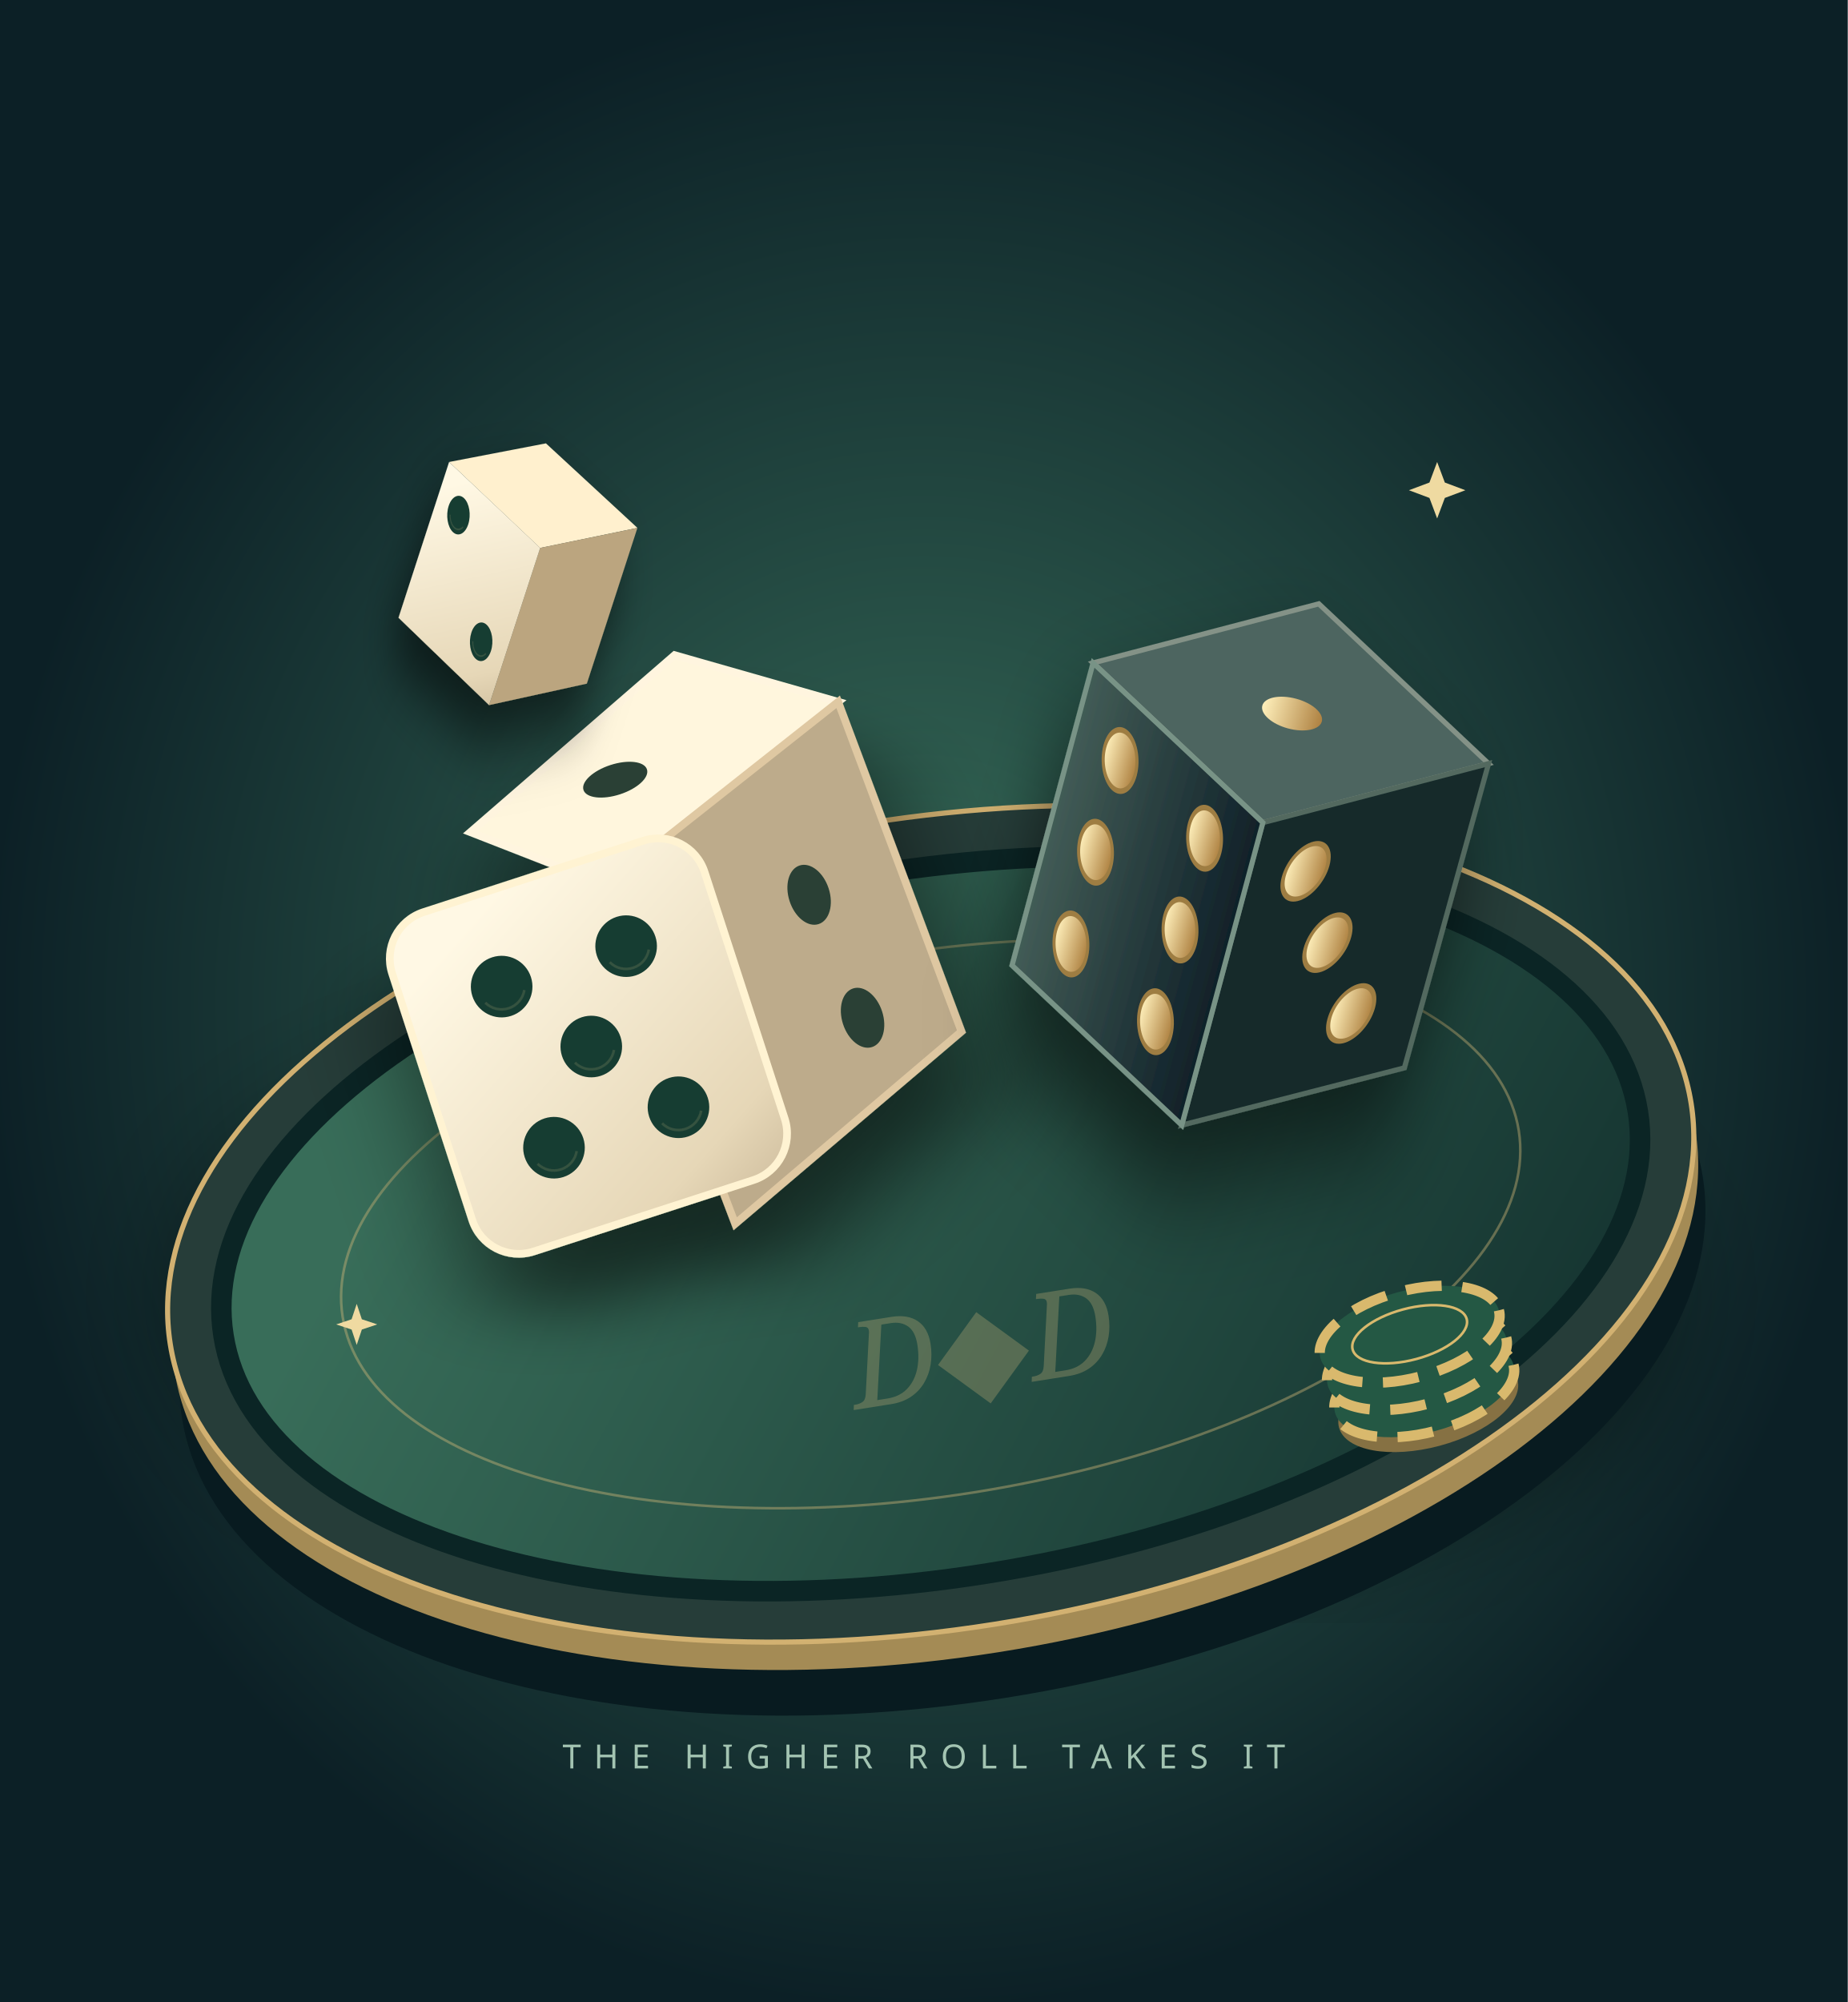
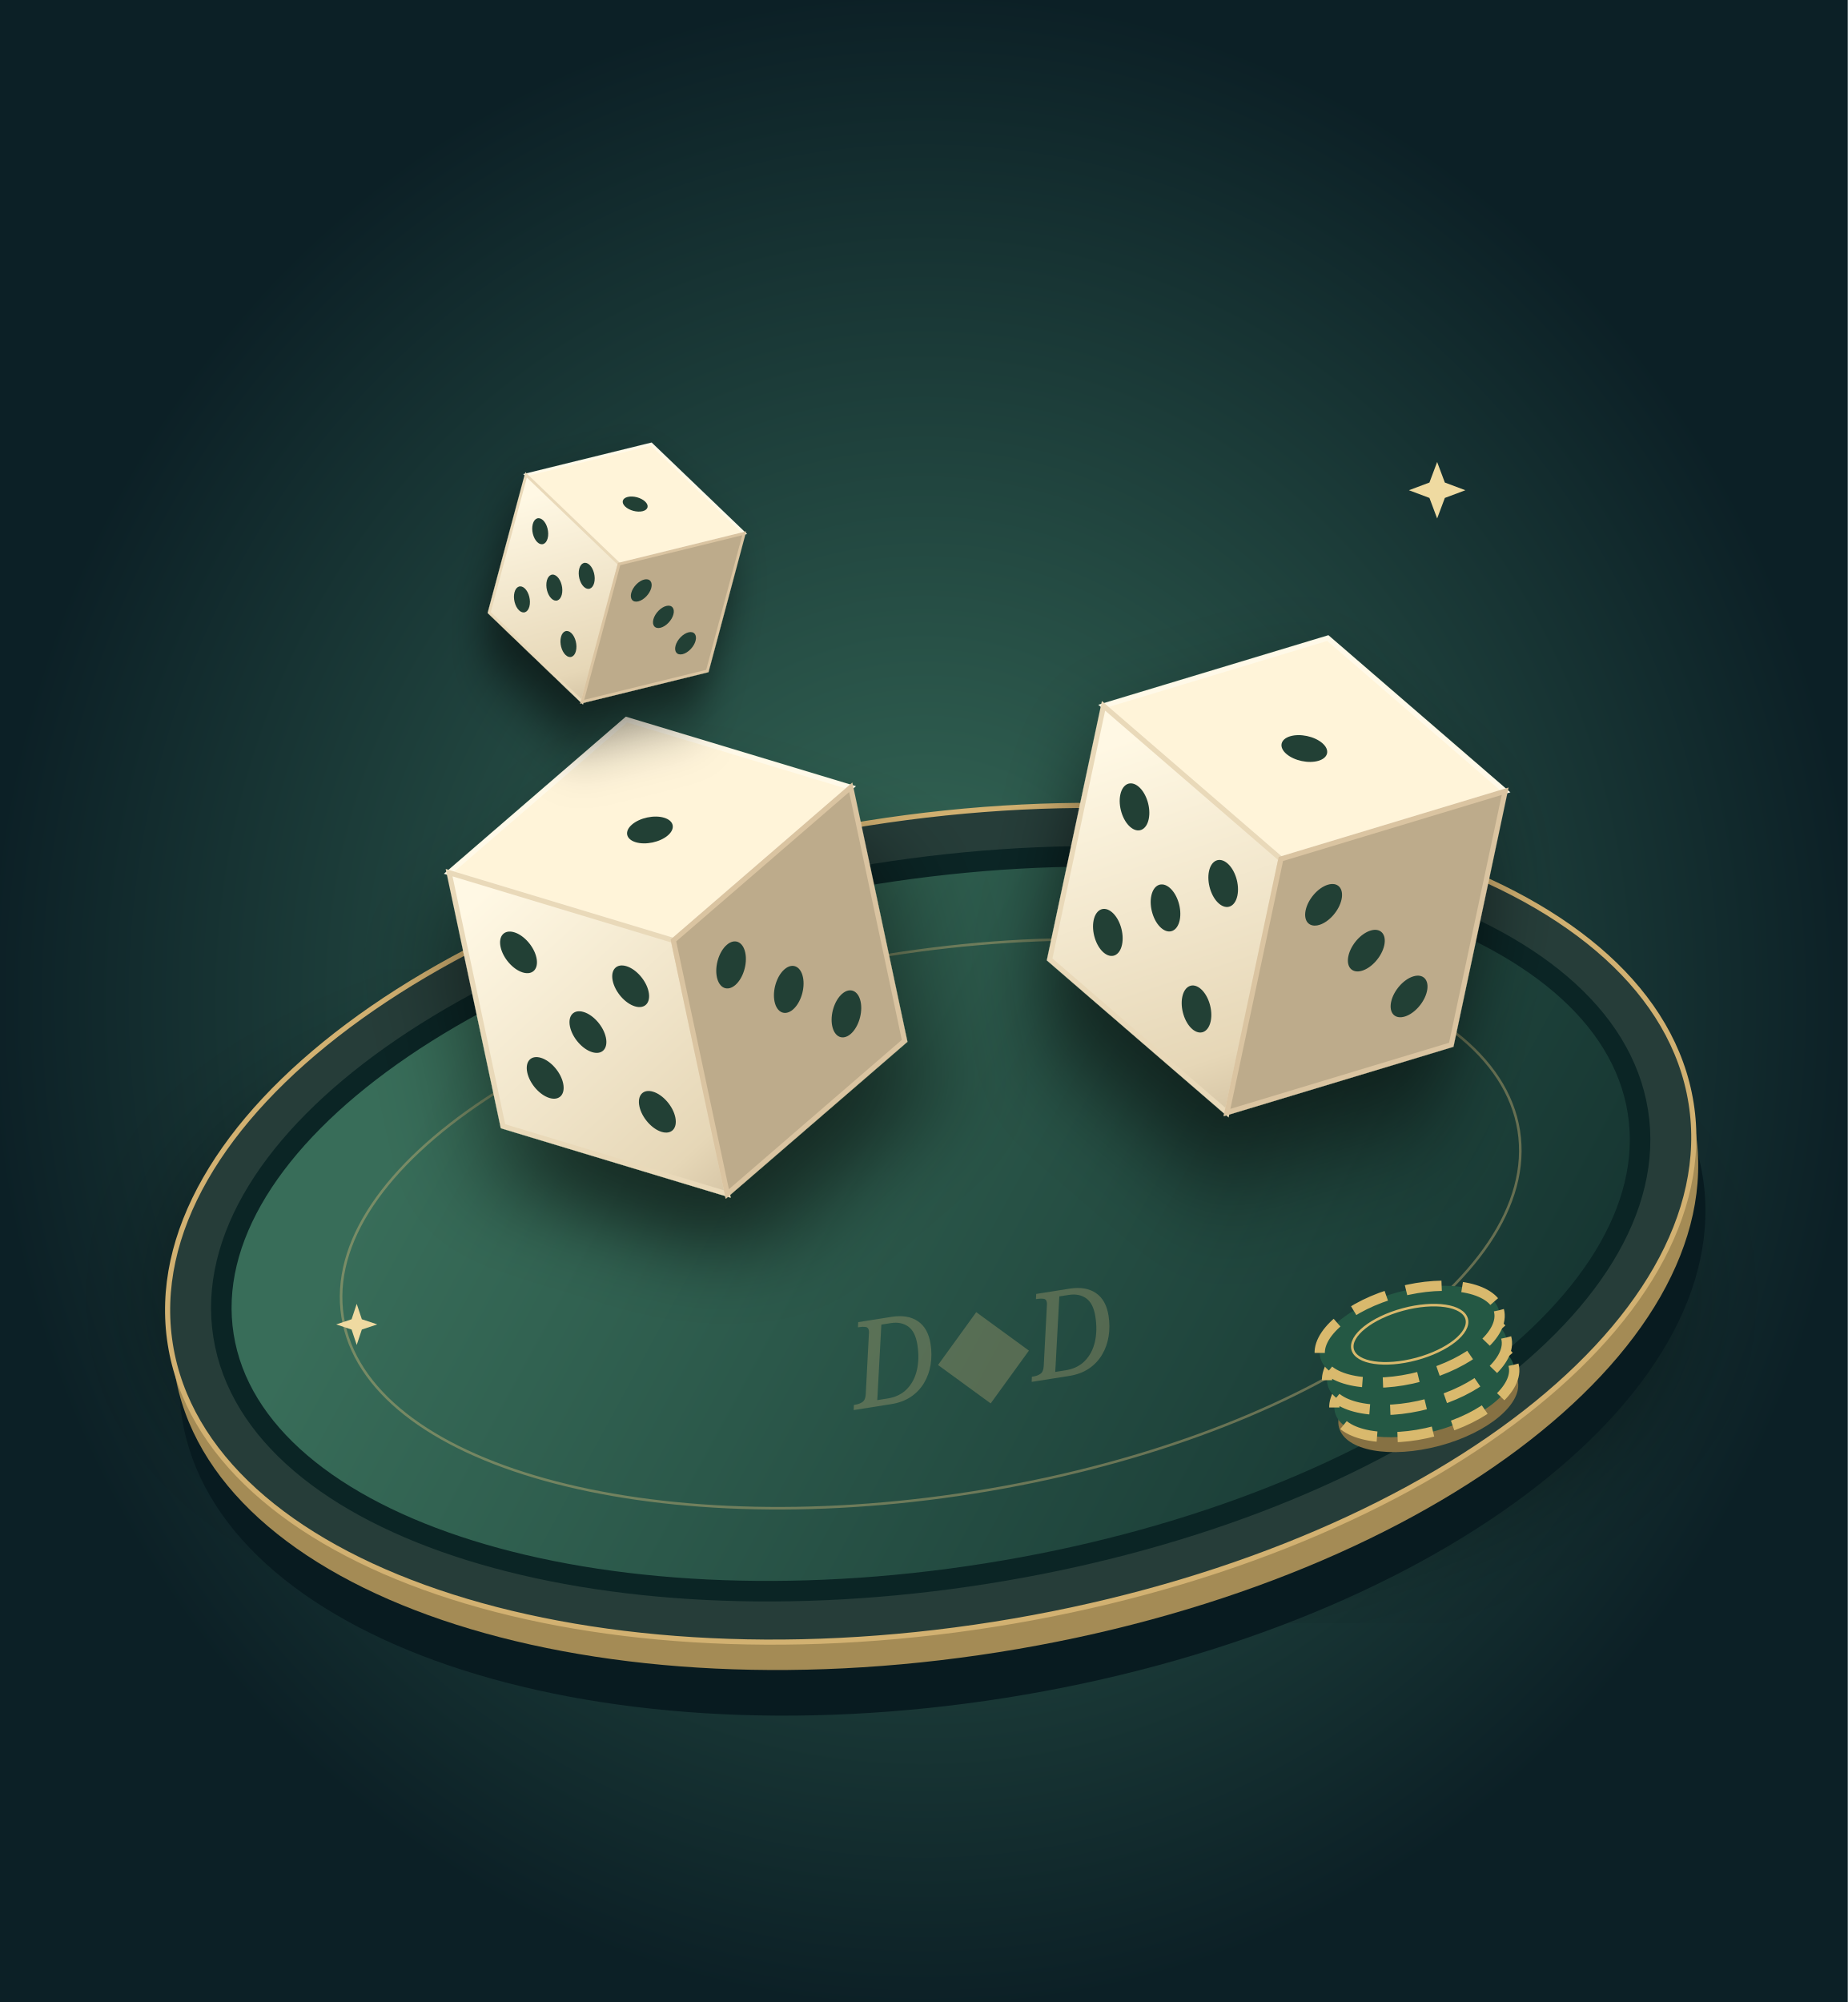
<svg xmlns="http://www.w3.org/2000/svg" width="720" height="780" viewBox="0 0 720 780" fill="none">
  <defs>
    <radialGradient id="bg">
      <stop stop-color="#376c59" />
      <stop offset="1" stop-color="#0c2026" />
    </radialGradient>
    <linearGradient id="felt" x1="210" y1="350" x2="600" y2="650" gradientUnits="userSpaceOnUse">
      <stop stop-color="#386d59" />
      <stop offset="1" stop-color="#122f2d" />
    </linearGradient>
    <linearGradient id="ivory" x1="30" y1="0" x2="130" y2="170" gradientUnits="userSpaceOnUse">
      <stop stop-color="#fff8e4" />
      <stop offset=".65" stop-color="#e6d7b7" />
      <stop offset="1" stop-color="#b6a283" />
    </linearGradient>
    <linearGradient id="dark">
      <stop stop-color="#425c56" />
      <stop offset="1" stop-color="#102129" />
    </linearGradient>
    <linearGradient id="gold">
      <stop stop-color="#fff0bb" />
      <stop offset="1" stop-color="#ae8141" />
    </linearGradient>
    <filter id="shadow" x="-60%" y="-60%" width="220%" height="240%">
      <feDropShadow dx="0" dy="26" stdDeviation="18" flood-opacity=".55" />
    </filter>
    <filter id="blur">
      <feGaussianBlur stdDeviation="26" />
    </filter>
    <g id="pip">
      <circle r="12" fill="#193d33" />
      <path d="M-8 4A9 9 0 0 0 8 4" stroke="#51694d" stroke-opacity=".5" />
    </g>
    <g id="gpip">
      <circle r="11" fill="url(#gold)" stroke="#9e7d43" stroke-width="2" />
    </g>
  </defs>
  <path fill="url(#bg)" d="M0 0h720v780H0z" />
  <ellipse cx="359" cy="505" rx="280" ry="106" fill="#081418" opacity=".7" filter="url(#blur)" />
  <g transform="rotate(-9 360 460)">
    <ellipse cx="360" cy="506" rx="300" ry="158" fill="#081b20" />
    <ellipse cx="360" cy="488" rx="300" ry="158" fill="#a48b55" />
    <ellipse cx="360" cy="477" rx="300" ry="158" fill="#263d39" stroke="#d2b171" stroke-width="2" />
    <ellipse cx="360" cy="477" rx="279" ry="138" fill="url(#felt)" stroke="#0b2525" stroke-width="8" />
    <ellipse cx="360" cy="477" rx="232" ry="106" stroke="#d9bc7c" stroke-opacity=".4" />
    <text x="320" y="544" font-family="Georgia,serif" font-size="47" font-style="italic" fill="#d9bc7c" opacity=".28">D◆D</text>
  </g>
-   <g transform="translate(180 340) rotate(-18)" filter="url(#shadow)">
-     <path d="M8-14 105-55 160-18 52 22Z" fill="#fff6dd" stroke="#fff5df" stroke-width="3" />
-     <path d="M52 22 160-18 166 119 59 163Z" fill="#bdab8b" stroke="#dfc8a2" stroke-width="3" />
-     <rect x="-38" y="10" width="128" height="139" rx="19" fill="url(#ivory)" stroke="#fff3d2" stroke-width="3" />
-     <g transform="translate(1 47)">
-       <use href="#pip" />
-       <use href="#pip" x="51" y="66" />
-       <use href="#pip" x="26" y="33" />
-       <use href="#pip" y="66" />
-       <use href="#pip" x="51" />
+   <g transform="translate(175 340) rotate(-12)" filter="url(#shadow)">
+     <g id="ivory-die">
+       <path d="M0 0 80-44 160 0 80 44Z" fill="#fff4d9" stroke="#fff9e8" stroke-width="2" />
+       <path d="M0 0 80 44V145L0 101Z" fill="url(#ivory)" stroke="#e9d9b9" stroke-width="2" />
+       <path d="M80 44 160 0V101L80 145Z" fill="#bdab8b" stroke="#dac4a1" stroke-width="2" />
+       <g fill="#243f34">
+         <g transform="matrix(.8 .44 0 1 0 0)">
+           <circle cx="25" cy="25" r="8" />
+           <circle cx="75" cy="25" r="8" />
+           <circle cx="50" cy="50" r="8" />
+           <circle cx="25" cy="75" r="8" />
+           <circle cx="75" cy="75" r="8" />
+         </g>
+         <g transform="matrix(.8 -.44 0 1 80 44)">
+           <circle cx="25" cy="25" r="8" />
+           <circle cx="50" cy="50" r="8" />
+           <circle cx="75" cy="75" r="8" />
+         </g>
+         <g transform="matrix(.8 .44 -.8 .44 80 -44)">
+           <circle cx="50" cy="50" r="8" />
+         </g>
+       </g>
    </g>
-     <ellipse cx="126" cy="50" rx="8" ry="12" fill="#294134" />
-     <ellipse cx="131" cy="102" rx="8" ry="12" fill="#294134" />
-     <ellipse cx="68" cy="-16" rx="13" ry="6" fill="#294134" />
  </g>
-   <g transform="translate(453 250) rotate(15)" filter="url(#shadow)">
-     <path d="M-24 15 55-30 135 13 56 58Z" fill="#4d6560" stroke="#849287" stroke-width="2" />
-     <path d="M56 58 135 13 134 136 56 180Z" fill="#152b2c" stroke="#53695e" stroke-width="2" />
-     <path d="M-24 15 56 58 56 180-24 137Z" fill="url(#dark)" stroke="#789386" stroke-width="2" />
-     <g transform="matrix(.65 .34 0 1 -4 49)">
-       <use href="#gpip" />
-       <use href="#gpip" x="61" />
-       <use href="#gpip" y="37" />
-       <use href="#gpip" x="61" y="37" />
-       <use href="#gpip" y="74" />
-       <use href="#gpip" x="61" y="74" />
-     </g>
-     <g transform="matrix(.7 -.38 0 1 77 72)">
-       <use href="#gpip" />
-       <use href="#gpip" x="45" y="66" />
-       <use href="#gpip" x="22" y="33" />
-     </g>
-     <ellipse cx="56" cy="14" rx="12" ry="6" fill="url(#gold)" />
+   <g transform="translate(430 275) rotate(12)" filter="url(#shadow)">
+     <use href="#ivory-die" />
  </g>
-   <g transform="translate(175 180) rotate(18) scale(.58)" filter="url(#shadow)">
-     <path d="m0 0 58-32 76 35-58 33Z" fill="#fff0ce" />
-     <path d="m76 36 58-33v110l-58 34Z" fill="#bba57f" />
-     <path d="m0 0 76 36v111L0 110Z" fill="url(#ivory)" />
-     <g transform="matrix(.68 .32 0 1 17 32)">
-       <use href="#pip" />
-       <use href="#pip" x="60" y="57" />
-     </g>
+   <g transform="translate(205 185) rotate(15) scale(.55)" filter="url(#shadow)">
+     <use href="#ivory-die" />
  </g>
  <g transform="translate(548 515) rotate(-15)">
    <ellipse cy="33" rx="36" ry="17" fill="#867143" />
    <ellipse cy="27" rx="36" ry="17" fill="#245844" stroke="#d9b96d" stroke-width="4" stroke-dasharray="14 8" />
    <ellipse cy="16" rx="36" ry="17" fill="#245844" stroke="#d9b96d" stroke-width="4" stroke-dasharray="14 8" />
    <ellipse cy="5" rx="36" ry="17" fill="#245844" stroke="#d9b96d" stroke-width="4" stroke-dasharray="14 8" />
    <ellipse cy="5" rx="23" ry="10" stroke="#d9b96d" />
  </g>
  <path d="m560 180 3 8 8 3-8 3-3 8-3-8-8-3 8-3ZM139 508l2 6 6 2-6 2-2 6-2-6-6-2 6-2Z" fill="#efdaa1" />
-   <text x="360" y="689" text-anchor="middle" font-family="system-ui,sans-serif" font-size="13" letter-spacing="5" fill="#a3c4b2">THE HIGHER ROLL TAKES IT</text>
</svg>
